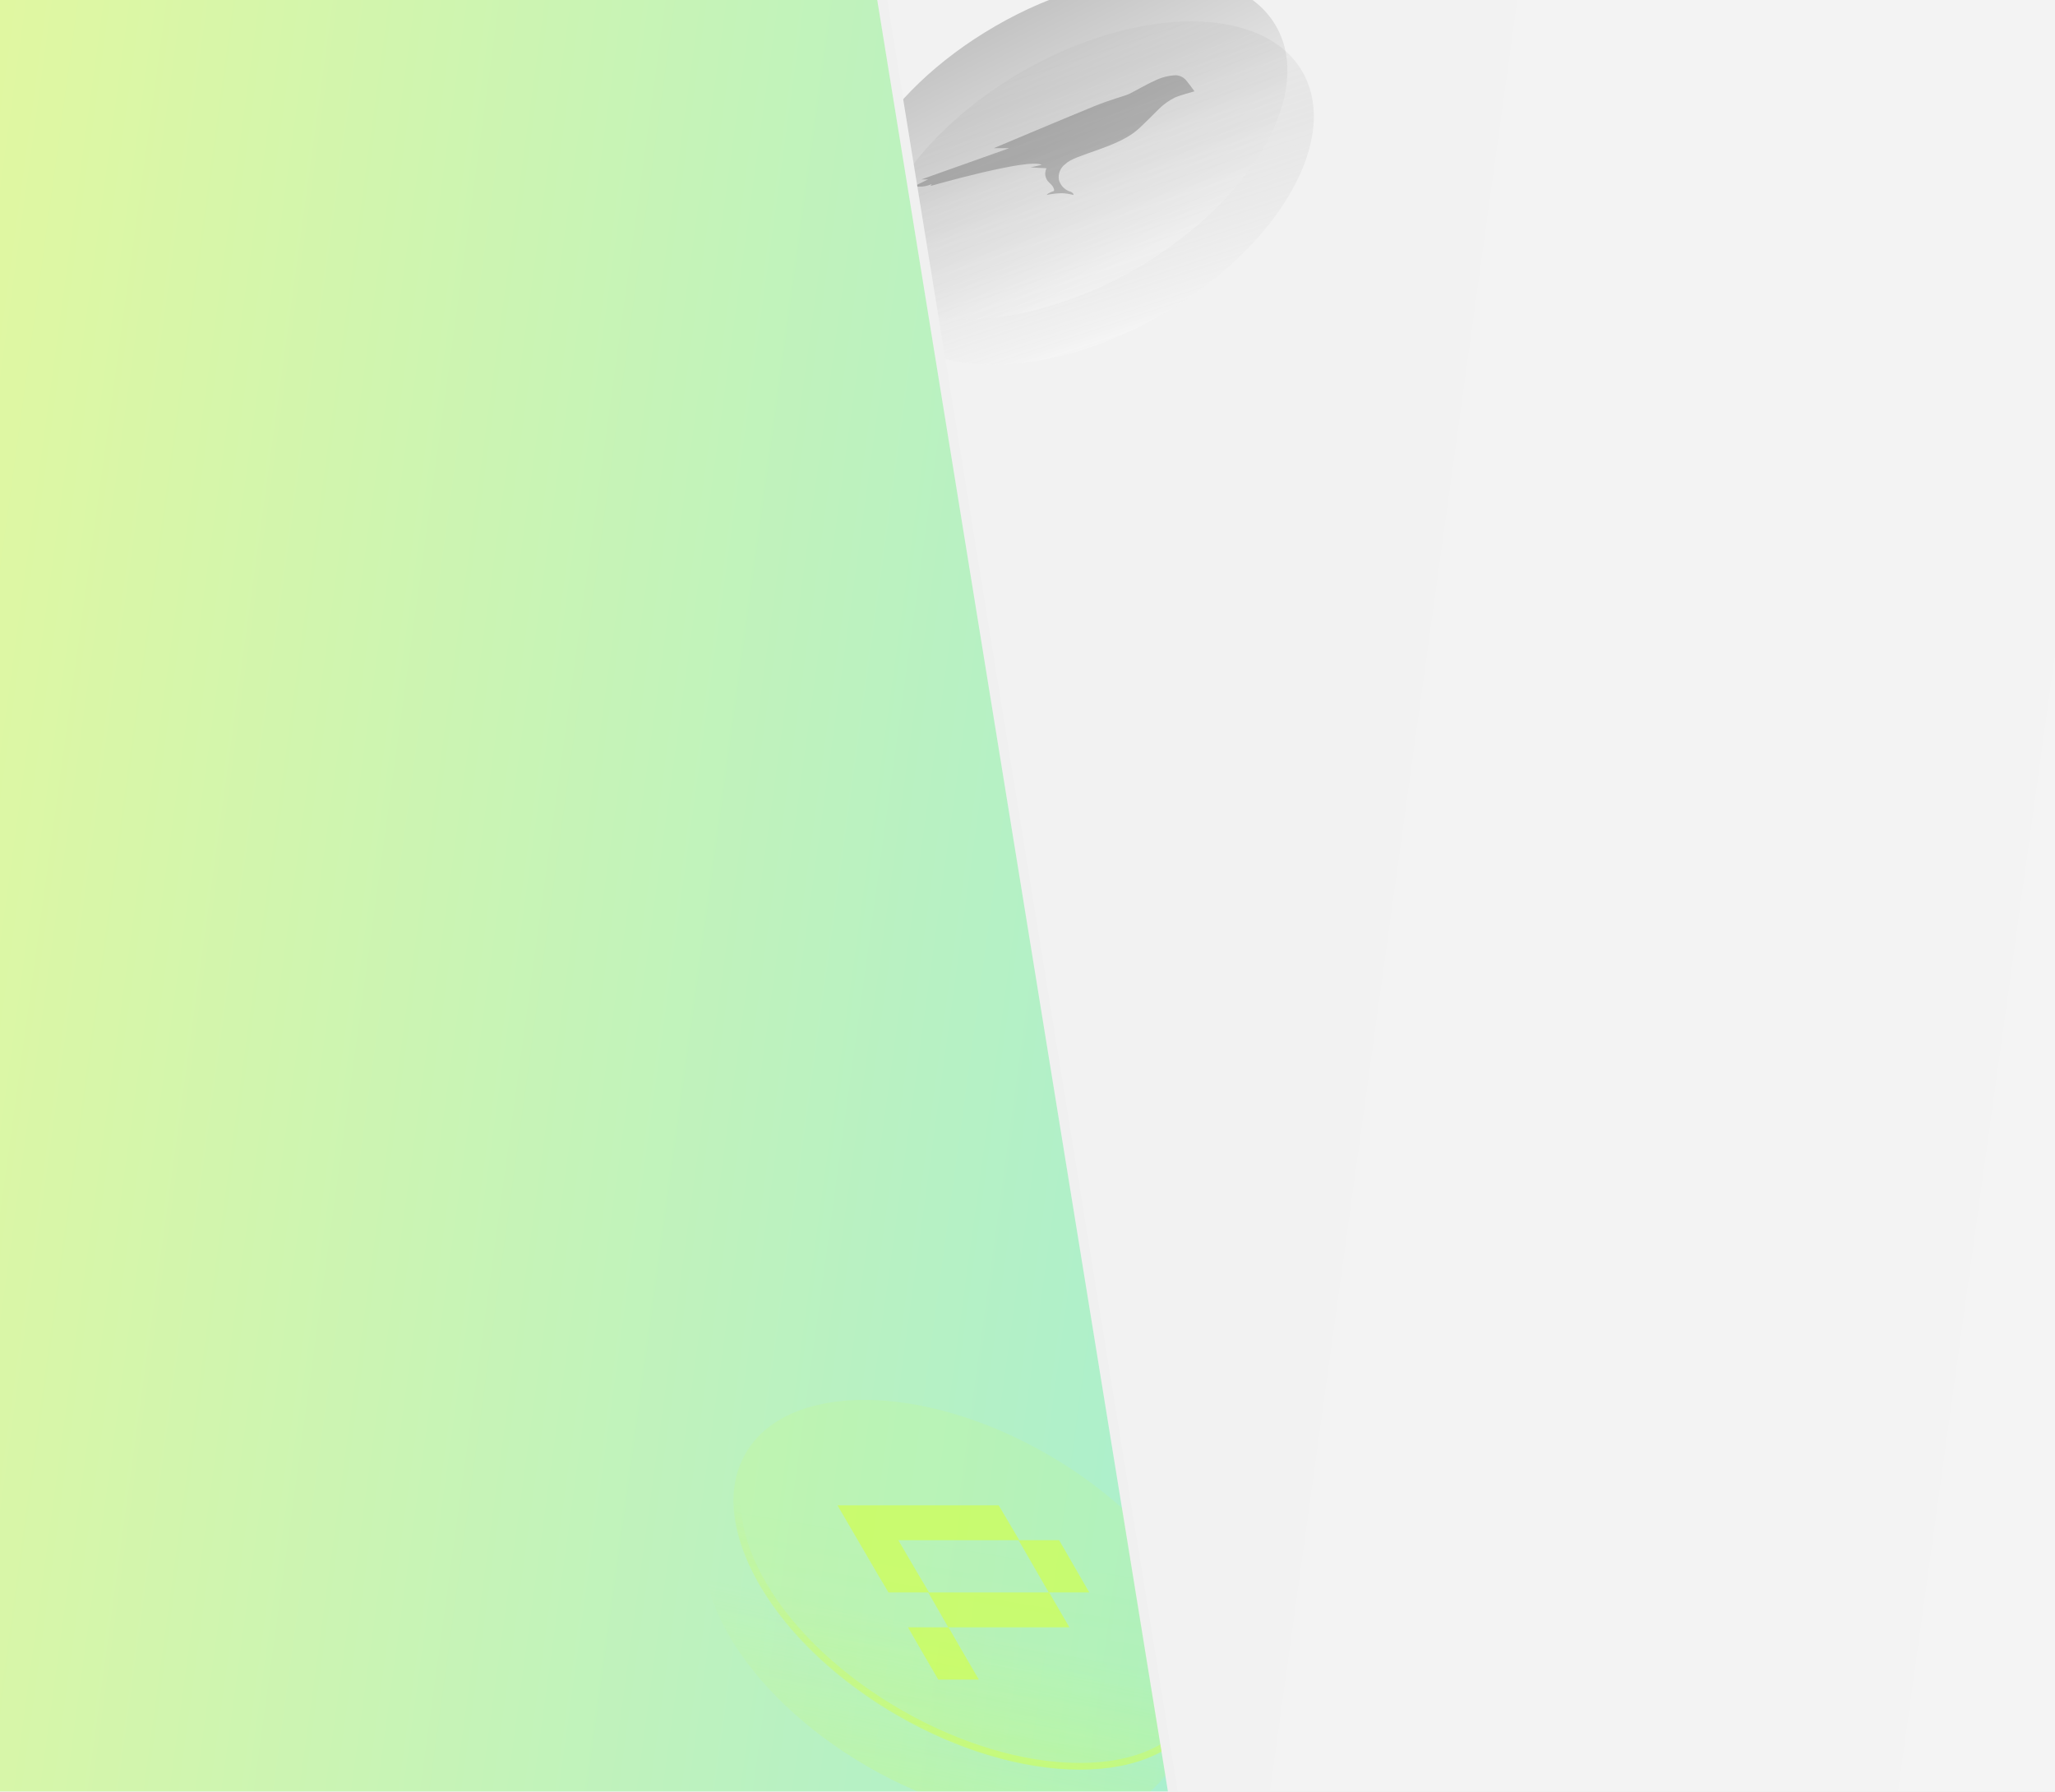
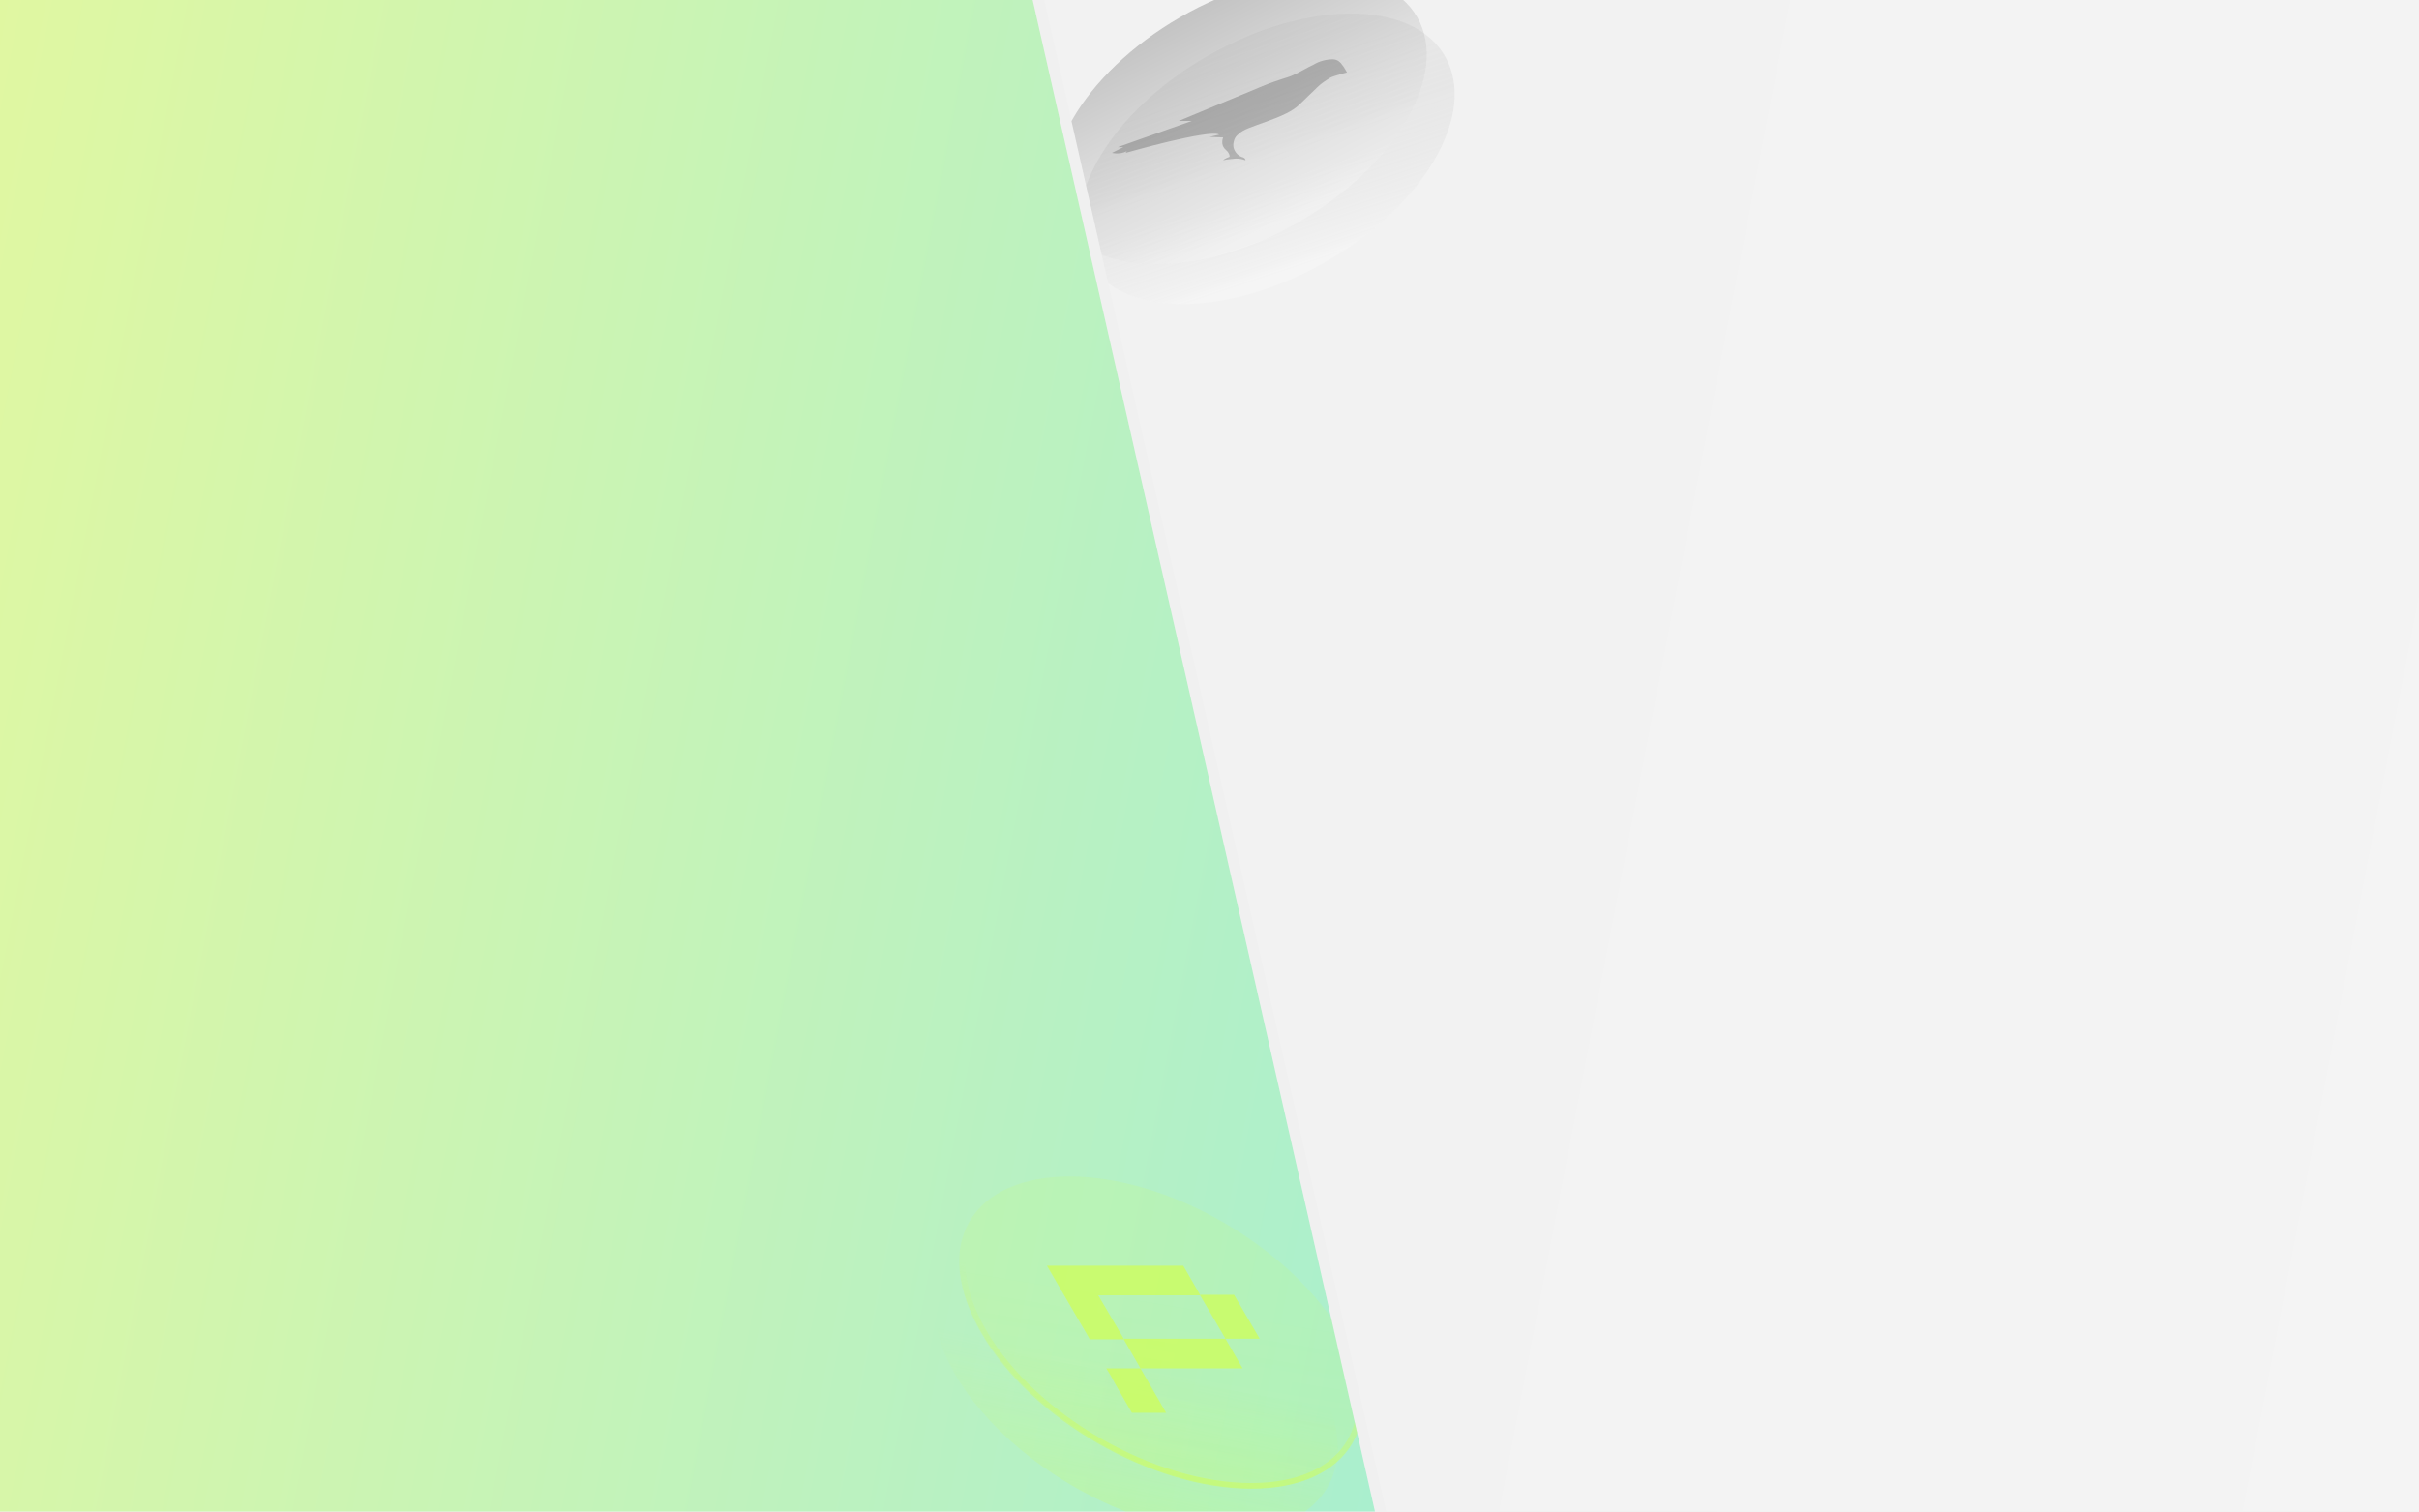
- <svg xmlns="http://www.w3.org/2000/svg" id="Layer_1" data-name="Layer 1" viewBox="0 0 304 265">
-   <defs>
-     <style>.cls-1{fill:#fff;}.cls-2{fill-opacity:0.5;fill:url(#linear-gradient);}.cls-3{mask:url(#mask);}.cls-4{fill:url(#linear-gradient-2);}.cls-5{fill:url(#linear-gradient-3);}.cls-12,.cls-6{fill:none;}.cls-6{stroke:url(#linear-gradient-4);}.cls-7{fill:#d1ff52;fill-opacity:0.7;fill-rule:evenodd;}.cls-8{fill:url(#linear-gradient-5);}.cls-9{mask:url(#mask-2);}.cls-10{fill:url(#linear-gradient-6);}.cls-11{fill:url(#linear-gradient-7);}.cls-12{stroke:url(#linear-gradient-8);}.cls-13{fill-opacity:0.2;}</style>
-     <linearGradient id="linear-gradient" x1="-16.65" y1="144.69" x2="188.65" y2="116.51" gradientTransform="matrix(1, 0, 0, -1, 0, 266)" gradientUnits="userSpaceOnUse">
-       <stop offset="0" stop-color="#d1ff52" />
-       <stop offset="1" stop-color="#64eeac" />
-     </linearGradient>
-     <mask id="mask" x="101.09" y="155" width="78.2" height="114.41" maskUnits="userSpaceOnUse">
-       <g id="mask0">
-         <path class="cls-1" d="M101.09,171c0-7.54,0-11.31,2.35-13.66s6.11-2.34,13.65-2.34h37.85l17.85,110h-55.7c-7.54,0-11.31,0-13.65-2.34s-2.35-6.12-2.35-13.66Z" />
-       </g>
-     </mask>
-     <linearGradient id="linear-gradient-2" x1="-252.02" y1="155.05" x2="-238.7" y2="203.5" gradientTransform="matrix(0.5, 0.87, 0.5, -0.87, 158.21, 626.19)" gradientUnits="userSpaceOnUse">
-       <stop offset="0" stop-color="#d1ff52" stop-opacity="0.34" />
-       <stop offset="1" stop-color="#d1ff52" stop-opacity="0" />
-     </linearGradient>
-     <linearGradient id="linear-gradient-3" x1="-250.25" y1="147.99" x2="-237.52" y2="209.36" gradientTransform="matrix(0.5, 0.87, 0.5, -0.87, 162.62, 618.49)" gradientUnits="userSpaceOnUse">
-       <stop offset="0" stop-color="#d1ff52" stop-opacity="0.19" />
-       <stop offset="1" stop-color="#d1ff52" stop-opacity="0.13" />
-     </linearGradient>
-     <linearGradient id="linear-gradient-4" x1="144.95" y1="37.15" x2="139.44" y2="8.17" gradientTransform="matrix(1, 0, 0, -1, 0, 266)" gradientUnits="userSpaceOnUse">
-       <stop offset="0" stop-color="#d1ff52" stop-opacity="0" />
-       <stop offset="1" stop-color="#d1ff52" stop-opacity="0.49" />
-     </linearGradient>
-     <linearGradient id="linear-gradient-5" x1="320.74" y1="122.23" x2="115.63" y2="150.55" gradientTransform="matrix(1, 0, 0, -1, 0, 266)" gradientUnits="userSpaceOnUse">
-       <stop offset="0" stop-color="#fff" stop-opacity="0.25" />
-       <stop offset="1" stop-color="#fff" stop-opacity="0.1" />
-     </linearGradient>
-     <mask id="mask-2" x="124.86" y="-3.66" width="179.14" height="268.66" maskUnits="userSpaceOnUse">
-       <g id="mask1">
-         <path class="cls-1" d="M304,265H174.23l-43-265H304Z" />
-       </g>
-     </mask>
-     <linearGradient id="linear-gradient-6" x1="168.39" y1="49.12" x2="152.78" y2="2.14" gradientTransform="translate(35.93 -76.95) rotate(30)" gradientUnits="userSpaceOnUse">
-       <stop offset="0" stop-color="#fff" stop-opacity="0.2" />
-       <stop offset="1" stop-opacity="0" />
-     </linearGradient>
-     <linearGradient id="linear-gradient-7" x1="252.38" y1="182.25" x2="215.39" y2="226.45" gradientTransform="matrix(0.87, 0.5, 0.87, -0.5, -221.68, 5.83)" gradientUnits="userSpaceOnUse">
-       <stop offset="0" stop-color="#fff" stop-opacity="0.2" />
-       <stop offset="0.36" stop-color="#b5b5b5" stop-opacity="0.2" />
-       <stop offset="1" stop-opacity="0.2" />
-     </linearGradient>
-     <linearGradient id="linear-gradient-8" x1="264.47" y1="174" x2="285.07" y2="153.72" gradientTransform="matrix(0.87, 0.5, 0.87, -0.5, -221.68, 5.83)" gradientUnits="userSpaceOnUse">
-       <stop offset="0" stop-color="#fff" stop-opacity="0" />
-       <stop offset="1" stop-color="#fff" stop-opacity="0.3" />
-     </linearGradient>
-   </defs>
-   <path class="cls-2" d="M0,0H129.77l43,265H0Z" />
-   <g class="cls-3">
-     <ellipse class="cls-4" cx="139.49" cy="242.09" rx="22.22" ry="38.8" transform="translate(-139.91 241.86) rotate(-60)" />
-     <ellipse class="cls-5" cx="143.9" cy="234.4" rx="22.22" ry="38.8" transform="translate(-131.05 241.83) rotate(-60)" />
-     <path class="cls-6" d="M175,234.4c8.71,14.85,1.87,26.89-15.27,26.89s-38.12-12-46.83-26.89-1.88-26.89,15.27-26.89S166.23,219.55,175,234.4Z" />
-     <path class="cls-7" d="M147.74,222.68H123.89l6,10.29,1,1.67.54.93h6l-.54-.93-1-1.67-3-5.13h17.89Zm8.94,5.16h-6l4.46,7.73h6Zm-22.36,12.89h6l1.48,2.57,3,5.16h-6l-3-5.16-.73-1.27Zm3-5.16h17.88l3,5.16H140.28Z" />
+ <svg xmlns="http://www.w3.org/2000/svg" xmlns:xlink="http://www.w3.org/1999/xlink" version="1.1" id="图层_1" x="0px" y="0px" viewBox="0 0 424 265" style="enable-background:new 0 0 424 265;" xml:space="preserve">
+   <style type="text/css">
+ 	.st0{fill:url(#SVGID_1_);fill-opacity:0.5;}
+ 	.st1{fill:url(#SVGID_2_);}
+ 	.st2{fill:none;}
+ 	.st3{clip-path:url(#SVGID_4_);}
+ 	.st4{fill:url(#SVGID_5_);}
+ 	.st5{fill:url(#SVGID_6_);}
+ 	.st6{fill:none;stroke:url(#SVGID_7_);}
+ 	.st7{fill-opacity:0.2;}
+ 	.st8{clip-path:url(#SVGID_9_);}
+ 	.st9{fill:url(#SVGID_10_);}
+ 	.st10{fill:url(#SVGID_11_);}
+ 	.st11{fill:none;stroke:url(#SVGID_12_);}
+ 	.st12{fill-rule:evenodd;clip-rule:evenodd;fill:#D1FF52;fill-opacity:0.7;}
+ </style>
+   <linearGradient id="SVGID_1_" gradientUnits="userSpaceOnUse" x1="-22.87" y1="1723.569" x2="260.15" y2="1777.769" gradientTransform="matrix(1 0 0 1 0 -1612.78)">
+     <stop offset="0" style="stop-color:#D1FF52" />
+     <stop offset="1" style="stop-color:#64EEAC" />
+   </linearGradient>
+   <path class="st0" d="M0,16V0h181l60,265H0V16z" />
+   <linearGradient id="SVGID_2_" gradientUnits="userSpaceOnUse" x1="446.97" y1="1767.13" x2="164.26" y2="1712.69" gradientTransform="matrix(1 0 0 1 0 -1612.78)">
+     <stop offset="0" style="stop-color:#FFFFFF;stop-opacity:0.25" />
+     <stop offset="1" style="stop-color:#FFFFFF;stop-opacity:0.1" />
+   </linearGradient>
+   <path class="st1" d="M424,249v16H243L183,0h241V249z" />
+   <path class="st2" d="M0,16V0h181l60,265H0V16z" />
+   <g>
+     <defs>
+       <path id="SVGID_3_" d="M424,249c0,7.5,0,11.3-2.3,13.7s-6.1,2.3-13.7,2.3H243L183,0h225c7.5,0,11.3,0,13.7,2.3S424,8.5,424,16V249    z" />
+     </defs>
+     <clipPath id="SVGID_4_">
+       <use xlink:href="#SVGID_3_" style="overflow:visible;" />
+     </clipPath>
+     <g class="st3">
+       <linearGradient id="SVGID_5_" gradientUnits="userSpaceOnUse" x1="217.862" y1="1660.155" x2="202.252" y2="1613.175" gradientTransform="matrix(1.0069 0 0 1.0069 8.9495 -1624.964)">
+         <stop offset="0" style="stop-color:#FFFFFF;stop-opacity:0.2" />
+         <stop offset="1" style="stop-color:#000000;stop-opacity:0" />
+       </linearGradient>
+       <path class="st4" d="M211.7,9.8c17.3-9.9,35.9-9.9,41.6,0.1c5.7,10-3.6,26.1-20.9,36s-35.9,9.9-41.6-0.1    C185.1,35.8,194.4,19.7,211.7,9.8z" />
+       <linearGradient id="SVGID_6_" gradientUnits="userSpaceOnUse" x1="1234.269" y1="-1675.616" x2="1197.279" y2="-1631.416" gradientTransform="matrix(1.0034 -1.987308e-03 0.5034 -0.868 -170.711 -1413.108)">
+         <stop offset="0" style="stop-color:#FFFFFF;stop-opacity:0.2" />
+         <stop offset="0.36" style="stop-color:#B5B5B5;stop-opacity:0.2" />
+         <stop offset="1" style="stop-color:#000000;stop-opacity:0.2" />
+       </linearGradient>
+       <path class="st5" d="M206.9,3c17.2-9.9,35.8-9.9,41.5,0c5.7,9.9-3.6,26-20.7,35.9s-35.8,9.9-41.5,0S189.7,12.9,206.9,3z" />
+       <linearGradient id="SVGID_7_" gradientUnits="userSpaceOnUse" x1="1246.456" y1="-1683.969" x2="1267.056" y2="-1704.249" gradientTransform="matrix(1.0034 -1.987308e-03 0.5034 -0.868 -170.711 -1413.108)">
+         <stop offset="0" style="stop-color:#FFFFFF;stop-opacity:0" />
+         <stop offset="1" style="stop-color:#FFFFFF;stop-opacity:0.3" />
+       </linearGradient>
+       <ellipse transform="matrix(0.866 -0.5 0.5 0.866 18.625 111.4448)" class="st6" cx="217.3" cy="21" rx="35.3" ry="20.4" />
+       <path class="st7" d="M235.2,11.3c-0.4-0.6-1-0.9-1.6-0.9c-1.1,0-2.3,0.3-3.3,0.9c-0.9,0.4-2.9,1.6-3.7,1.9    c-0.8,0.4-2.4,0.7-5.3,1.9c-2.9,1.2-14.7,6.1-14.7,6.1h2.3l-13,4.6h1l-2,1c0.9,0.2,1.8,0.1,2.6-0.3l-0.2,0.3    c0,0,14.7-4.2,16.4-3.2l-1.7,0.4l2.4,0.1c-0.3,0.7-0.2,1.6,0.4,2.1c0.9,0.8,0.7,1.3,0.7,1.3s-0.9,0.3-1.1,0.6    c0.7-0.2,1.5-0.2,2.2-0.3c0.6,0,1.2,0.1,1.7,0.3c0,0,0.1-0.4-0.7-0.6c-0.7-0.3-1.2-0.9-1.4-1.7c-0.1-0.9,0.2-1.8,0.9-2.3    c0.8-0.8,2.2-1.2,5.2-2.3c3.6-1.3,4.8-2.2,5.6-3s2.3-2.2,3-2.9c0.7-0.7,1.5-1.2,2.3-1.7c0.6-0.3,2.9-0.9,2.9-0.9    S235.5,11.6,235.2,11.3L235.2,11.3z" />
+     </g>
  </g>
-   <path class="cls-8" d="M304,265H174.23l-43-265H304Z" />
-   <g class="cls-9">
-     <ellipse class="cls-10" cx="161.56" cy="28.56" rx="35.92" ry="20.74" transform="translate(7.36 84.61) rotate(-30)" />
-     <ellipse class="cls-11" cx="157.65" cy="21.8" rx="35.92" ry="20.74" transform="translate(10.22 81.75) rotate(-30)" />
-     <ellipse class="cls-12" cx="157.65" cy="21.8" rx="35.31" ry="20.38" transform="translate(10.22 81.75) rotate(-30)" />
-     <path class="cls-13" d="M175.61,12.06a2.17,2.17,0,0,0-1.65-.93,7.53,7.53,0,0,0-3.26.87c-.94.39-2.93,1.55-3.68,1.9s-2.35.68-5.29,1.87S147,21.92,147,21.92l2.29,0-13,4.62h1l-2.05,1a4.33,4.33,0,0,0,2.58-.31l-.16.28s14.69-4.21,16.43-3.12l-1.66.37,2.38.13A1.78,1.78,0,0,0,155.2,27c.93.81.71,1.26.71,1.26s-.89.26-1.07.58a11.18,11.18,0,0,1,2.23-.26,7.15,7.15,0,0,1,1.72.26s.13-.35-.71-.58a2.53,2.53,0,0,1-1.44-1.67,2.41,2.41,0,0,1,.93-2.3c.78-.76,2.19-1.18,5.25-2.27,3.6-1.3,4.81-2.25,5.65-3s2.29-2.23,3-2.93a8.85,8.85,0,0,1,2.34-1.66c.59-.29,2.89-.92,2.89-.92S175.89,12.38,175.61,12.06Z" />
+   <g>
+     <defs>
+       <polygon id="SVGID_8_" points="0,16 0,0 181,0 241,265 0,265   " />
+     </defs>
+     <clipPath id="SVGID_9_">
+       <use xlink:href="#SVGID_8_" style="overflow:visible;" />
+     </clipPath>
+     <g class="st8">
+       <linearGradient id="SVGID_10_" gradientUnits="userSpaceOnUse" x1="-1130.006" y1="-1687.884" x2="-1116.686" y2="-1639.434" gradientTransform="matrix(1.0034 1.987308e-03 -0.5034 -0.868 493.9334 -1180.925)">
+         <stop offset="0" style="stop-color:#D1FF52;stop-opacity:0.34" />
+         <stop offset="1" style="stop-color:#D1FF52;stop-opacity:0" />
+       </linearGradient>
+       <path class="st9" d="M165.5,221.9c6.1-10.6,26.2-10.6,44.7,0.2s28.6,28,22.5,38.6s-26.2,10.6-44.7-0.2S159.4,232.5,165.5,221.9z" />
+       <linearGradient id="SVGID_11_" gradientUnits="userSpaceOnUse" x1="-1128.295" y1="-1694.955" x2="-1115.565" y2="-1633.584" gradientTransform="matrix(1.0034 1.987308e-03 -0.5034 -0.868 498.33 -1188.614)">
+         <stop offset="0" style="stop-color:#D1FF52;stop-opacity:0.19" />
+         <stop offset="1" style="stop-color:#D1FF52;stop-opacity:0.13" />
+       </linearGradient>
+       <path class="st10" d="M169.9,214.2c6.1-10.6,26.2-10.6,44.7,0.2s28.6,28,22.5,38.6c-6.1,10.6-26.2,10.6-44.7-0.2    S163.8,224.8,169.9,214.2z" />
+       <linearGradient id="SVGID_12_" gradientUnits="userSpaceOnUse" x1="204.62" y1="-1566.27" x2="199.11" y2="-1595.25" gradientTransform="matrix(1 0 0 -1 0 -1338.24)">
+         <stop offset="0" style="stop-color:#D1FF52;stop-opacity:0" />
+         <stop offset="1" style="stop-color:#D1FF52;stop-opacity:0.49" />
+       </linearGradient>
+       <path class="st11" d="M234.6,233.6c8.7,14.9,1.9,26.9-15.3,26.9s-38.1-12-46.8-26.9s-1.9-26.9,15.3-26.9S225.8,218.7,234.6,233.6z    " />
+       <path class="st12" d="M207.4,221.9h-23.9l6,10.3l1,1.7l0.5,0.9h6l-0.5-0.9l-1-1.7l-3-5.1h17.9L207.4,221.9z M216.3,227h-6l4.5,7.7    h6L216.3,227z M193.9,239.9h6l1.5,2.6l3,5.2h-6l-3-5.2l-0.7-1.3L193.9,239.9z M196.9,234.7h17.9l3,5.2h-17.9L196.9,234.7z" />
+     </g>
  </g>
</svg>
